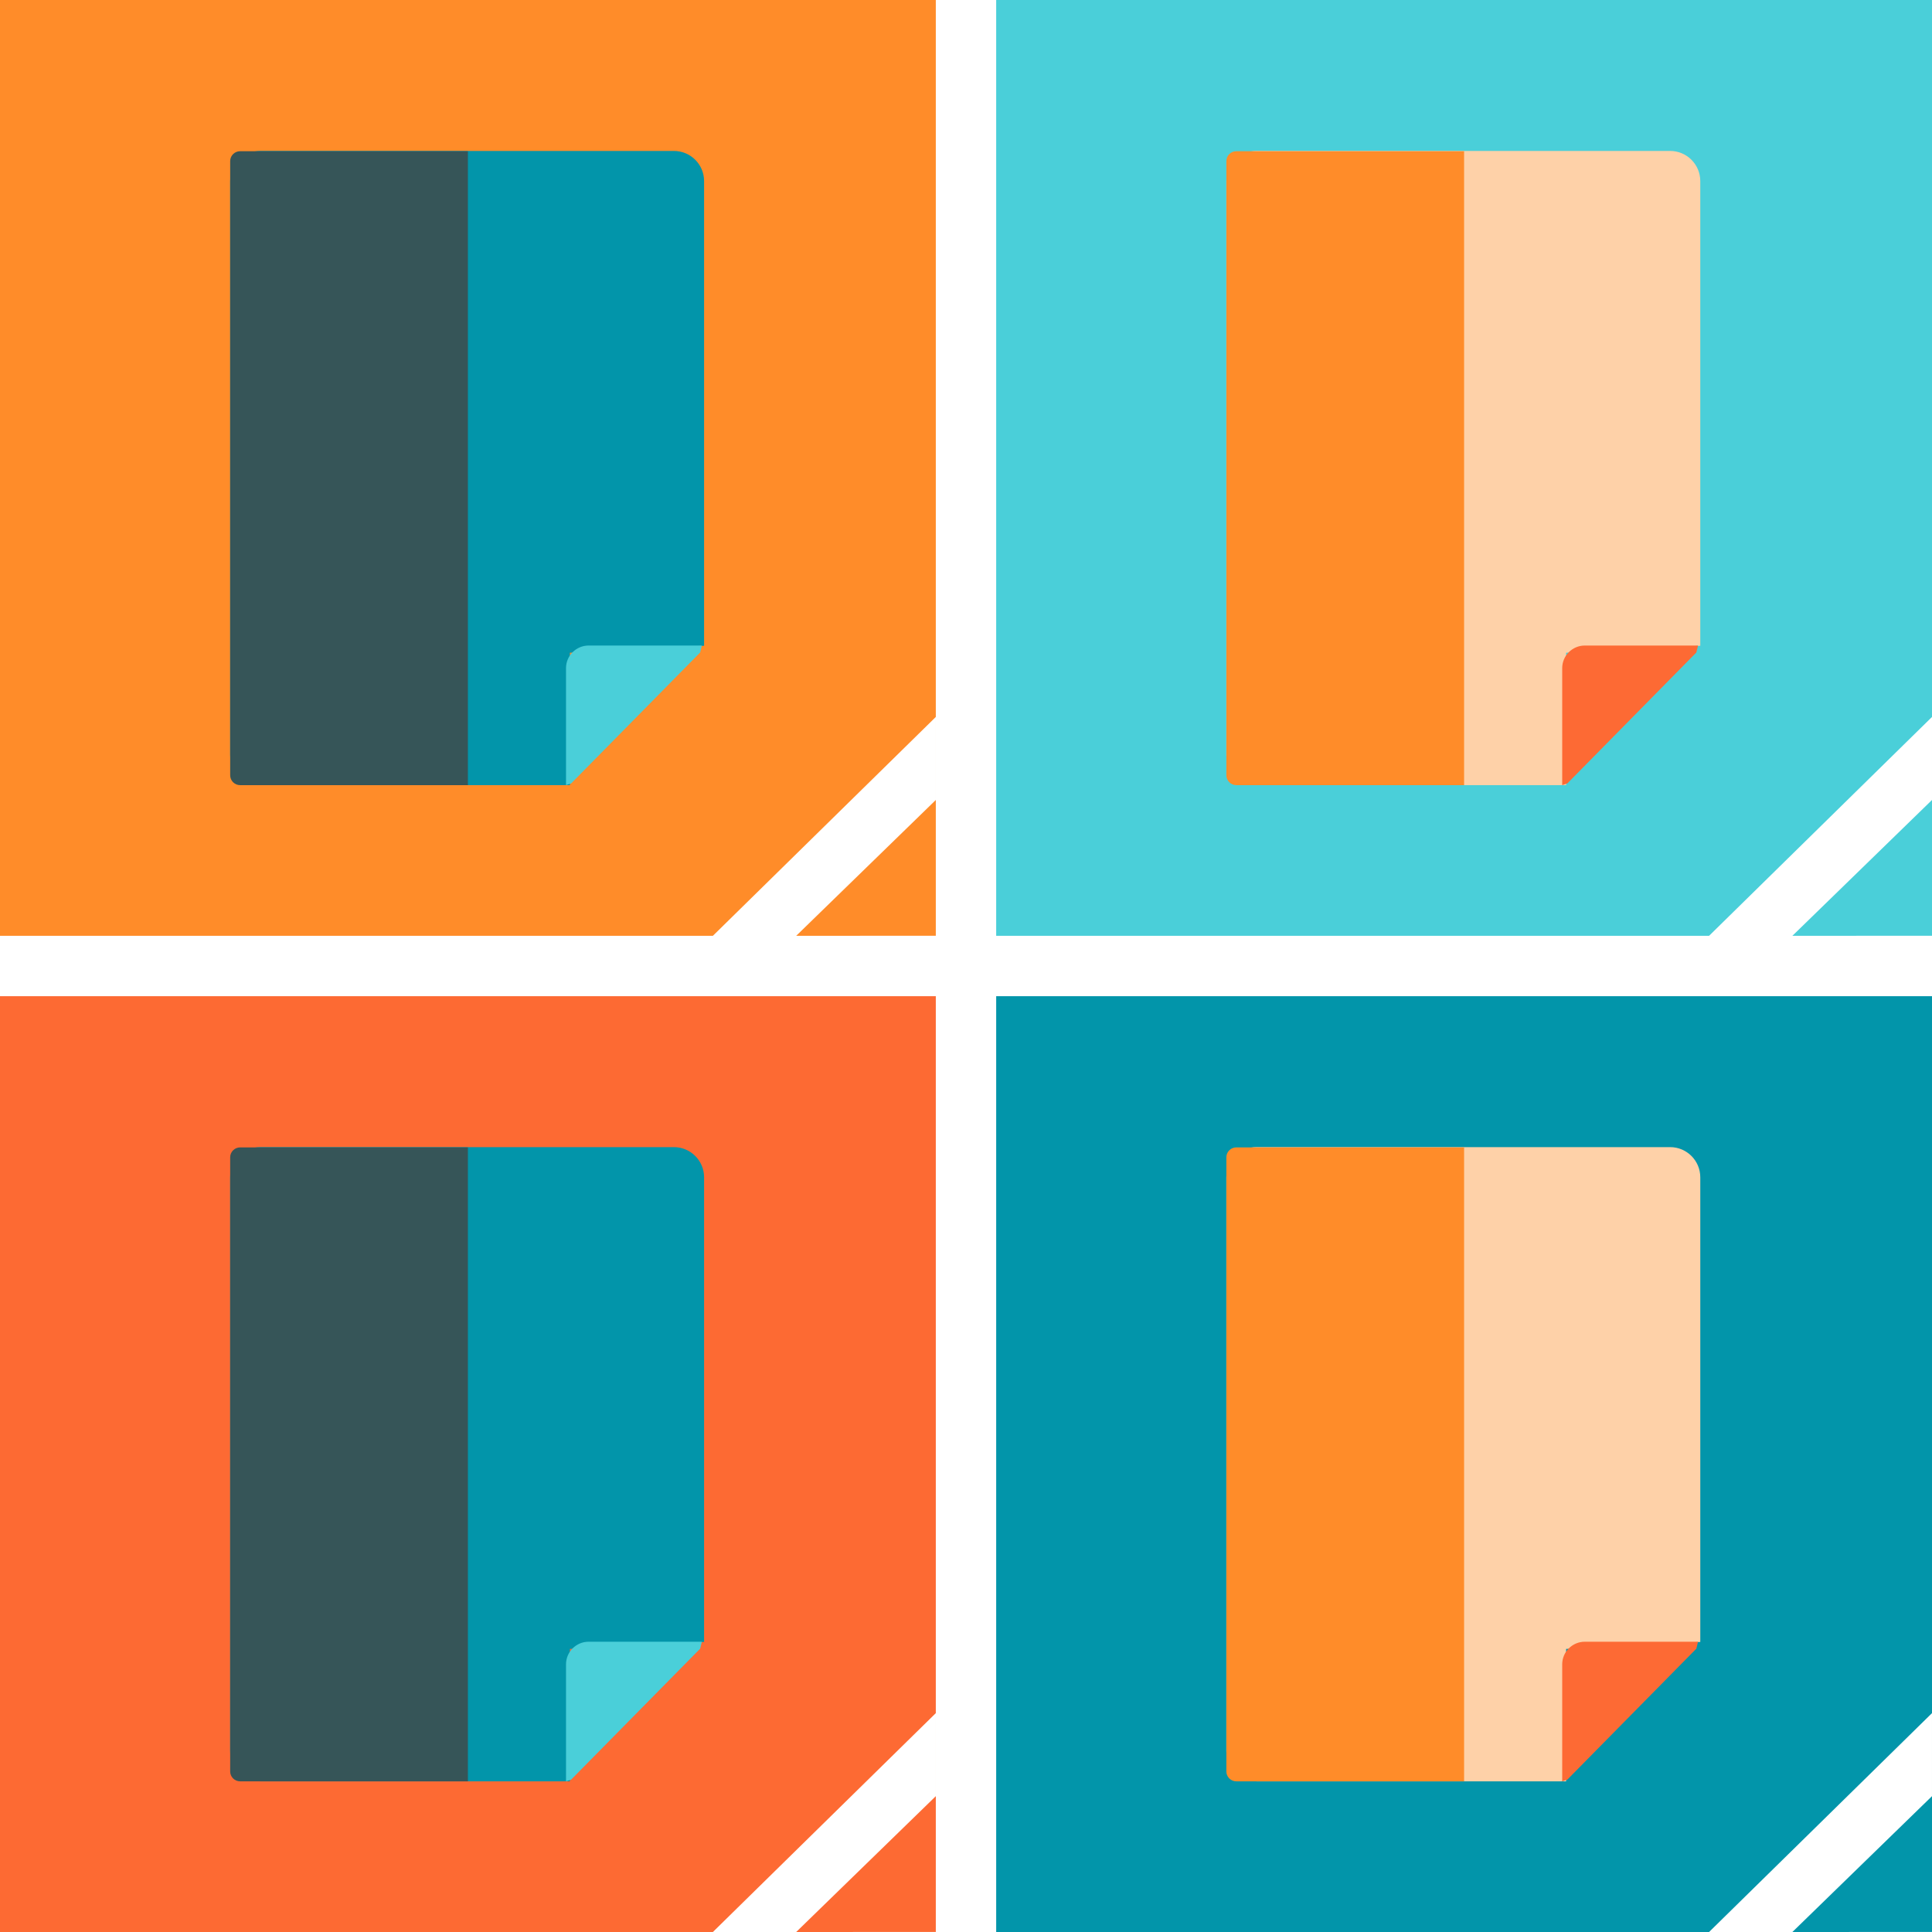
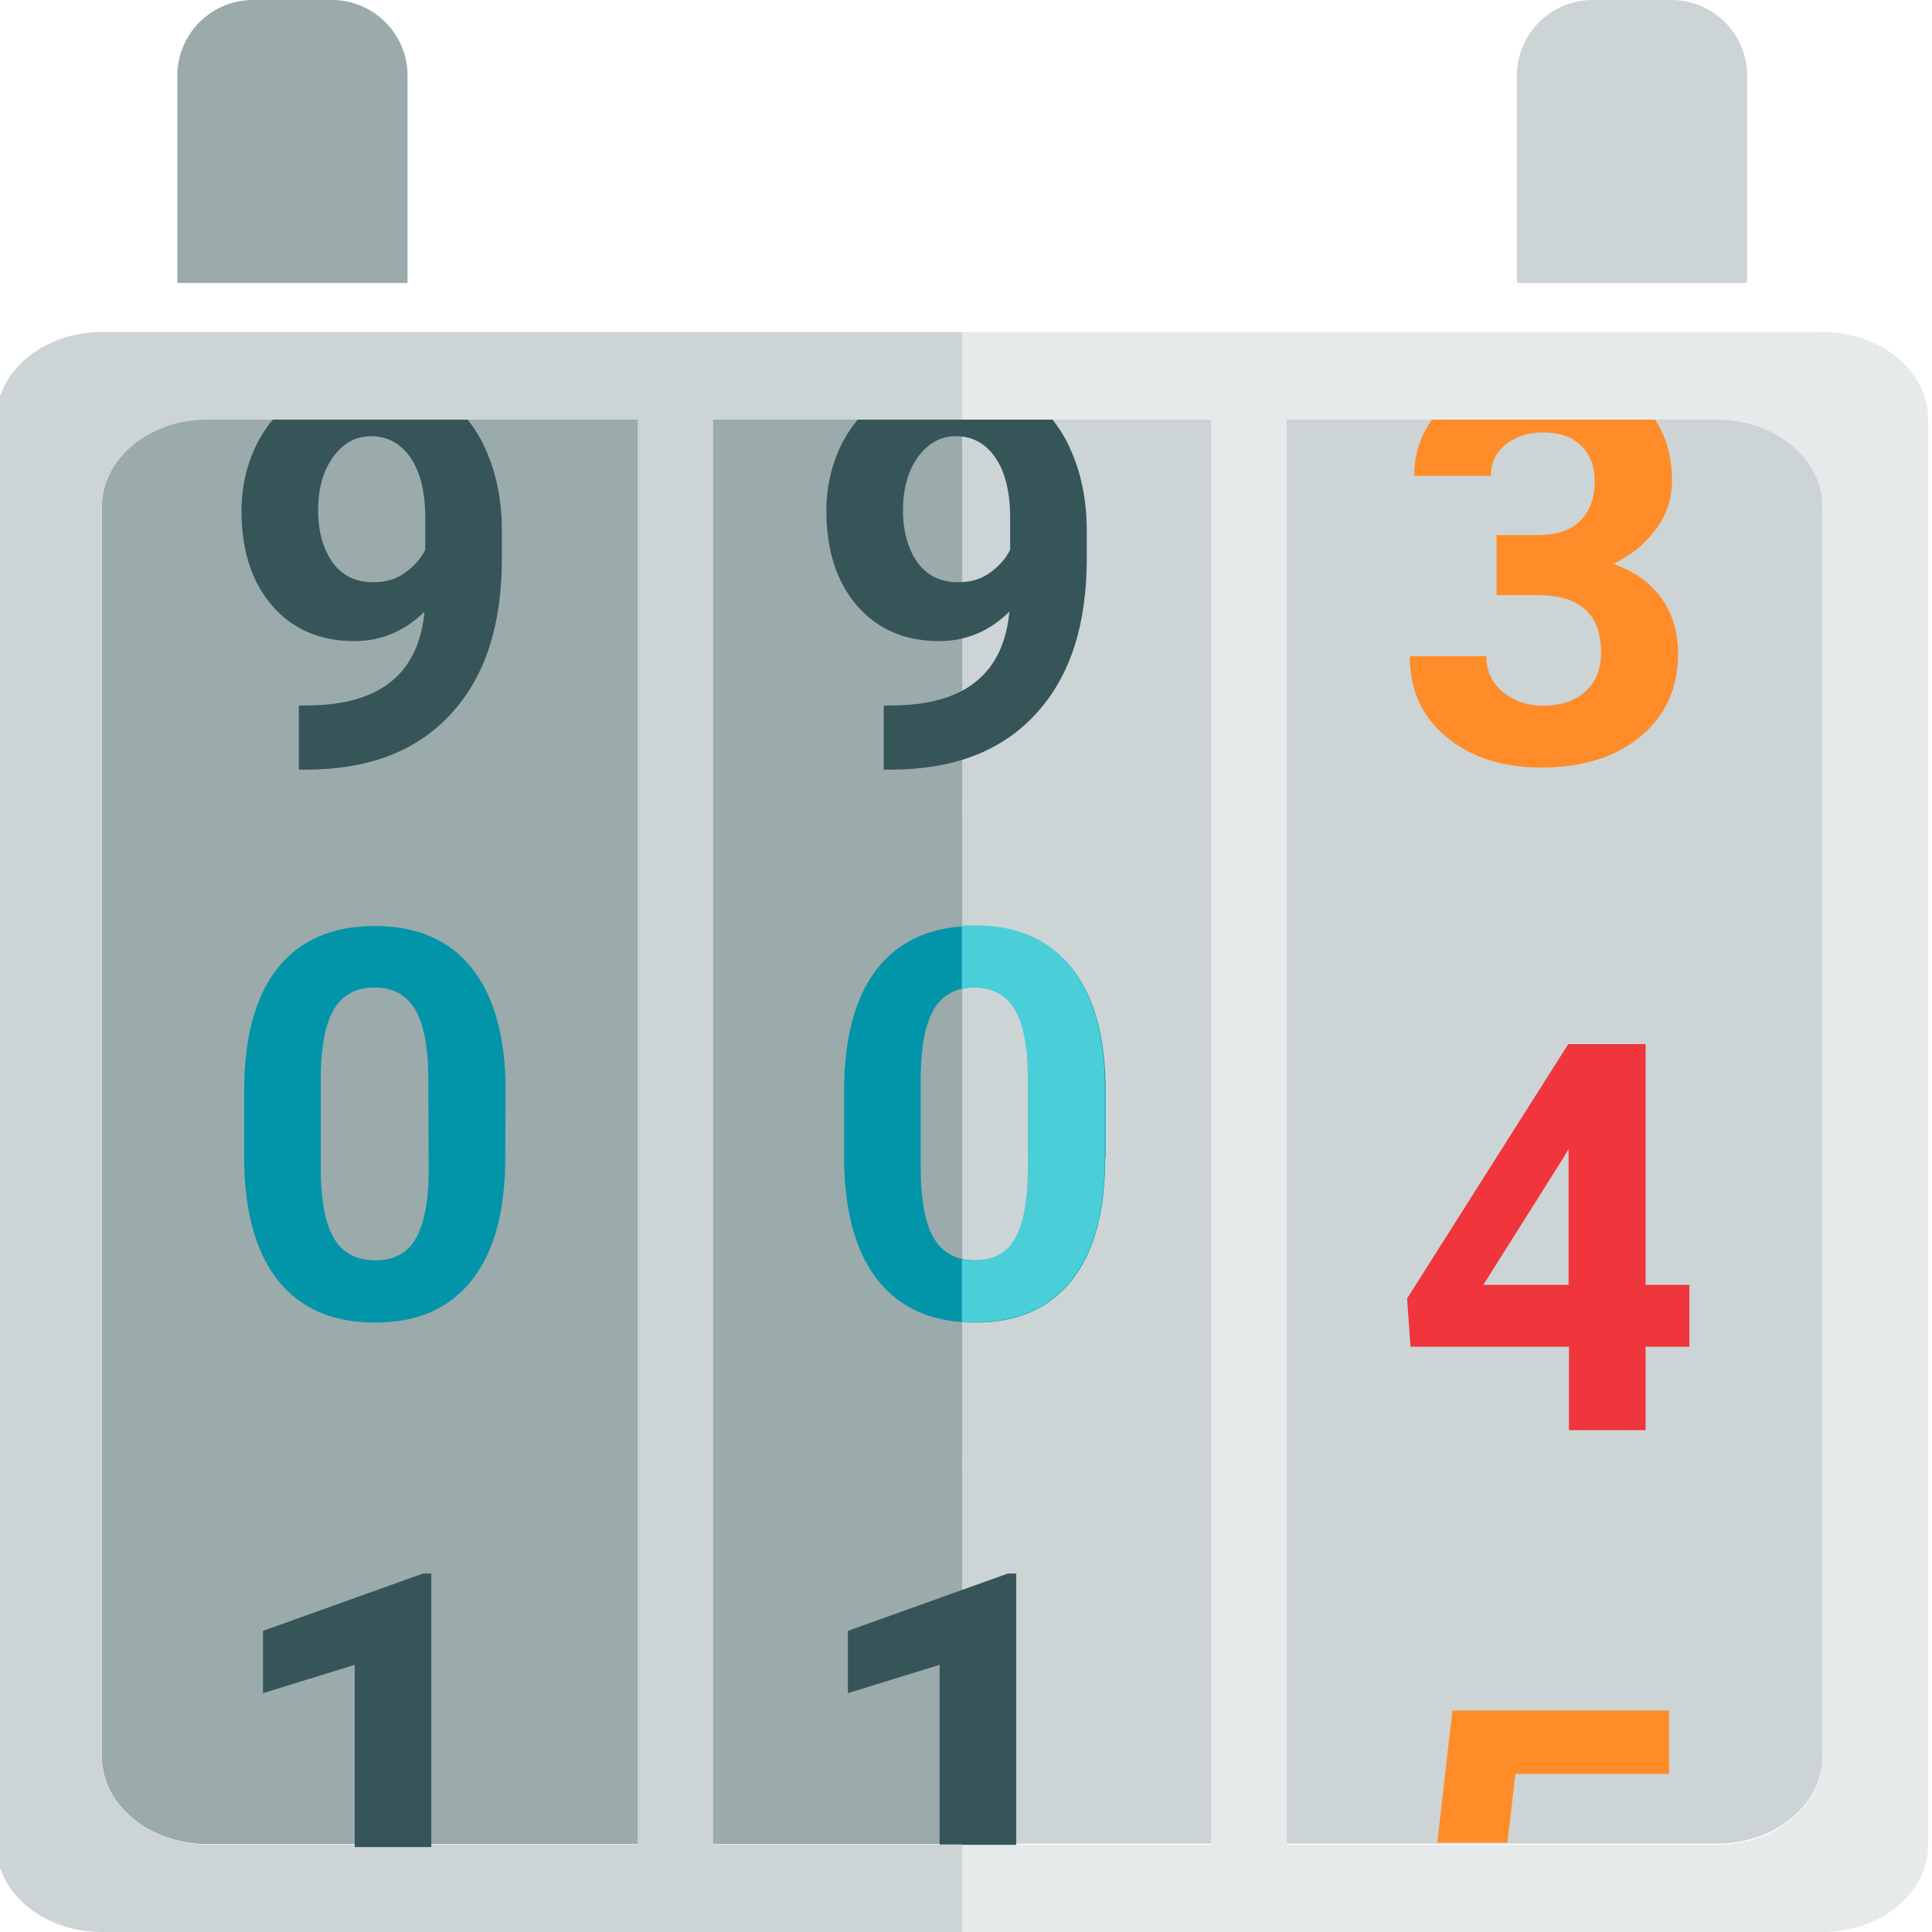
- <svg xmlns="http://www.w3.org/2000/svg" width="512" height="512" viewBox="0 0 512 512" fill="none">
-   <path fill-rule="evenodd" clip-rule="evenodd" d="M246.331 248L247.998 247.999L247.998 189.999L188.921 248H0V0H248V248H246.331Z" fill="#FF8C29" />
-   <path d="M248 247.983L211 248L248 212L248 247.983Z" fill="#FF8C29" />
-   <path d="M248 511.983L211 512L248 476L248 511.983Z" fill="#FD6A33" />
-   <path d="M512 247.983L475 248L512 212L512 247.983Z" fill="#4ACFD9" />
-   <path d="M512 511.983L475 512L512 476L512 511.983Z" fill="#0295AA" />
-   <path fill-rule="evenodd" clip-rule="evenodd" d="M246.331 512L247.998 511.999L247.998 453.999L188.921 512H0V264H248V512H246.331Z" fill="#FD6A33" />
-   <path fill-rule="evenodd" clip-rule="evenodd" d="M510.331 248L511.998 247.999L511.998 189.999L452.921 248H264V0H512V248H510.331Z" fill="#4ACFD9" />
-   <path fill-rule="evenodd" clip-rule="evenodd" d="M510.331 512L511.998 511.999L511.998 453.999L452.921 512H264V264H512V512H510.331Z" fill="#0295AA" />
-   <path fill-rule="evenodd" clip-rule="evenodd" d="M333 40C328.582 40 325 43.581 325 48V200.073C325 204.492 328.582 208.073 333 208.073H415.039V172.981L450.593 171.134L450.593 48C450.593 43.581 447.012 40 442.593 40H333Z" fill="#FED1A8" />
-   <path fill-rule="evenodd" clip-rule="evenodd" d="M333 304C328.582 304 325 307.581 325 312V464.073C325 468.492 328.582 472.073 333 472.073H415.039V436.981L450.593 435.134L450.593 312C450.593 307.581 447.012 304 442.593 304H333Z" fill="#FED1A8" />
-   <path fill-rule="evenodd" clip-rule="evenodd" d="M69 304C64.582 304 61 307.581 61 312V464.073C61 468.492 64.582 472.073 69 472.073H151.039V436.981L186.593 435.134L186.593 312C186.593 307.581 183.012 304 178.593 304H69Z" fill="#0295AA" />
-   <path fill-rule="evenodd" clip-rule="evenodd" d="M69 40C64.582 40 61 43.581 61 48V200.073C61 204.492 64.582 208.073 69 208.073H151.039V172.981L186.593 171.134L186.593 48C186.593 43.581 183.012 40 178.593 40H69Z" fill="#0295AA" />
-   <path d="M325 42.698C325 41.248 326.18 40.073 327.635 40.073H388V208.073H327.635C326.18 208.073 325 206.898 325 205.448V42.698Z" fill="#FF8C29" />
-   <path d="M325 306.698C325 305.248 326.18 304.073 327.635 304.073H388V472.073H327.635C326.18 472.073 325 470.898 325 469.448V306.698Z" fill="#FF8C29" />
-   <path d="M61 306.698C61 305.248 62.18 304.073 63.635 304.073H124V472.073H63.635C62.18 472.073 61 470.898 61 469.448V306.698Z" fill="#365558" />
-   <path d="M61 42.698C61 41.248 62.18 40.073 63.635 40.073H124V208.073H63.635C62.18 208.073 61 206.898 61 205.448V42.698Z" fill="#365558" />
-   <path d="M414 177.073V208.073L415.367 207.611L449.544 172.923L450 171.073H420C416.686 171.073 414 173.76 414 177.073Z" fill="#FD6A34" />
-   <path d="M414 441.073V472.073L415.367 471.611L449.544 436.923L450 435.073H420C416.686 435.073 414 437.76 414 441.073Z" fill="#FD6A34" />
-   <path d="M150 441.073V472.073L151.367 471.611L185.544 436.923L186 435.073H156C152.686 435.073 150 437.76 150 441.073Z" fill="#4ACFD9" />
-   <path d="M150 177.073V208.073L151.367 207.611L185.544 172.923L186 171.073H156C152.686 171.073 150 173.76 150 177.073Z" fill="#4ACFD9" />
+ <svg xmlns="http://www.w3.org/2000/svg" version="1.1" id="Layer_1" x="0px" y="0px" viewBox="96 11 512 512" style="enable-background:new 96 11 512 512;" xml:space="preserve">
+   <style type="text/css">
+ 	.st0{fill:#9BAAAB;}
+ 	.st1{fill:#CDD4D5;}
+ 	.st2{fill:#E6EAEA;}
+ 	.st3{fill:#365558;}
+ 	.st4{fill:#FF8C29;}
+ 	.st5{fill:#0295AA;}
+ 	.st6{fill:#F0353D;}
+ 	.st7{fill:#4ACFD9;}
+ </style>
+   <path class="st0" d="M293,130h58v93h-58V130z M293,226h58v171h-58V226z M293,400v92h58v-92H293z" />
+   <path class="st1" d="M351,130h58v93h-58V130z M351,226h58v171h-58V226z M351,400v92h58v-92H351z" />
+   <path class="st1" d="M571,153c0-12.7-10.3-23-23-23H445v118h126V153z M445,422V251h126v171H445z M445,425v67h103  c12.7,0,23-10.3,23-23v-44H445z" />
+   <path class="st0" d="M131,153c0-12.7,10.3-23,23-23h103v93H131V153z M257,397V226H131v171H257z M257,400v92H154  c-12.7,0-23-10.3-23-23v-69H257z" />
+   <path class="st1" d="M551,122H351v377.6h200c15.5,0,28-10.4,28-23.2V145.2C579,132.4,566.5,122,551,122z" />
+   <path class="st0" d="M151,122c-15.5,0-28,10.4-28,23.2v331.3c0,12.8,12.5,23.2,28,23.2h200V122H151z" />
+   <rect x="417" y="114" class="st2" width="20" height="396" />
+   <rect x="265" y="114" class="st1" width="20" height="396" />
+   <path class="st0" d="M143,31c0-11,9-20,20-20h21c11,0,20,9,20,20v55h-61V31z" />
+   <path class="st1" d="M498,31c0-11,9-20,20-20h21c11,0,20,9,20,20v55h-61V31z" />
+   <polygon class="st3" points="365.3,428 363.1,428 320.7,443.2 320.7,459.7 345,452.2 345,500.5 365.3,500.5 " />
+   <polygon class="st4" points="497.6,481.1 538.3,481.1 538.3,464.3 480.9,464.3 476.9,499.3 495.5,499.3 " />
+   <path class="st3" d="M319.4,128c-2.9,5.6-4.4,11.7-4.4,18.4c0,10.6,2.8,19,8.2,25.2c5.4,6.2,12.7,9.3,21.7,9.3  c7.1,0,13.3-2.6,18.6-7.8c-1.5,15.8-11,24.1-28.8,24.8l-4.5,0.1v17l5-0.1c15.6-0.6,27.6-5.8,36.1-15.6c8.5-9.7,12.7-23.1,12.7-40.2  v-7.5c0-8.1-1.5-15.4-4.4-21.7c-1.3-3-3-5.6-4.8-7.9h-51.3C321.9,123.8,320.6,125.8,319.4,128z M339.2,132.2c2.7-3.7,6-5.6,10.1-5.6  c4.4,0,7.9,1.9,10.5,5.7s3.9,9.1,3.9,16v8.4c-1.2,2.4-3,4.4-5.4,6.1c-2.3,1.7-5.1,2.5-8.4,2.5c-4.6,0-8.2-1.7-10.8-5.3  c-2.5-3.6-3.8-8.2-3.8-13.8C335.3,140.6,336.6,135.9,339.2,132.2z" />
+   <path class="st3" d="M164.4,128c-2.9,5.6-4.4,11.7-4.4,18.4c0,10.6,2.8,19,8.2,25.2s12.7,9.3,21.7,9.3c7.1,0,13.3-2.6,18.6-7.8  c-1.5,15.8-11,24.1-28.8,24.8l-4.5,0.1v17l5-0.1c15.6-0.6,27.6-5.8,36.1-15.6c8.5-9.7,12.7-23.1,12.7-40.2v-7.5  c0-8.1-1.5-15.4-4.4-21.7c-1.3-3-3-5.6-4.8-7.9h-51.3C166.9,123.8,165.6,125.8,164.4,128z M184.2,132.2c2.7-3.7,6-5.6,10.1-5.6  c4.4,0,7.9,1.9,10.5,5.7s3.9,9.1,3.9,16v8.4c-1.2,2.4-3,4.4-5.4,6.1c-2.3,1.7-5.1,2.5-8.4,2.5c-4.6,0-8.2-1.7-10.8-5.3  c-2.5-3.6-3.8-8.2-3.8-13.8C180.3,140.6,181.6,135.9,184.2,132.2z" />
+   <path class="st4" d="M492.6,152.8h10.8c5.2,0,9-1.3,11.5-3.9c2.5-2.6,3.7-6,3.7-10.3c0-4.1-1.2-7.3-3.7-9.6  c-2.4-2.3-5.8-3.4-10.1-3.4c-3.9,0-7.1,1.1-9.8,3.2c-2.6,2.1-3.9,4.9-3.9,8.3h-20.3c0-5.3,1.4-10.1,4.3-14.3  c2.9-4.3,6.9-7.6,12.1-10s10.9-3.6,17.2-3.6c10.8,0,19.3,2.6,25.5,7.8c6.1,5.2,9.2,12.3,9.2,21.4c0,4.7-1.4,9-4.3,12.9  c-2.9,3.9-6.6,7-11.3,9.1c5.8,2.1,10.1,5.2,12.9,9.3c2.9,4.1,4.3,9,4.3,14.6c0,9.1-3.3,16.4-10,21.9c-6.6,5.5-15.4,8.2-26.3,8.2  c-10.2,0-18.6-2.7-25.1-8.1c-6.5-5.4-9.7-12.5-9.7-21.4h20.3c0,3.8,1.4,7,4.3,9.4s6.5,3.7,10.7,3.7c4.8,0,8.6-1.3,11.3-3.8  c2.8-2.6,4.1-6,4.1-10.2c0-10.2-5.6-15.3-16.9-15.3h-10.8L492.6,152.8L492.6,152.8z" />
+   <path class="st5" d="M229.9,317.7c0,14.2-2.9,25-8.8,32.5c-5.9,7.5-14.4,11.3-25.7,11.3c-11.2,0-19.7-3.7-25.6-11  c-5.9-7.4-8.9-17.9-9.1-31.6v-18.8c0-14.3,3-25.1,8.9-32.6c6-7.4,14.5-11.1,25.7-11.1s19.7,3.7,25.6,11c5.9,7.3,8.9,17.8,9.1,31.6  L229.9,317.7L229.9,317.7z M209.5,297c0-8.5-1.2-14.6-3.5-18.5s-5.9-5.8-10.8-5.8c-4.8,0-8.3,1.9-10.6,5.6s-3.4,9.4-3.6,17.2v24.9  c0,8.3,1.1,14.6,3.4,18.6c2.3,4,6,6,11,6s8.6-1.9,10.8-5.8s3.4-9.8,3.4-17.9L209.5,297L209.5,297z" />
+   <path class="st6" d="M532.1,351.5h11.6v16.4h-11.6V390h-20.3v-22.1h-42l-0.9-12.8l42.7-67.4h20.5V351.5z M489.1,351.5h22.6v-36.1  l-1.3,2.3L489.1,351.5z" />
+   <path class="st2" d="M351,523h228c15.5,0,28-10.4,28-23.2V122.2c0-12.8-12.5-23.2-28-23.2H351v23.2h200c15.5,0,28,10.4,28,23.2  v331.3c0,12.8-12.5,23.2-28,23.2H351V523z" />
+   <path class="st1" d="M351,499.8H151c-15.5,0-28-10.4-28-23.2V145.4c0-12.8,12.5-23.2,28-23.2h200V99H123c-15.5,0-28,10.4-28,23.2  v377.6c0,12.8,12.5,23.2,28,23.2h228V499.8z" />
+   <path class="st5" d="M388.9,317.7c0,14.2-2.9,25-8.8,32.5s-14.4,11.3-25.7,11.3c-11.2,0-19.7-3.7-25.6-11  c-5.9-7.4-8.9-17.9-9.1-31.6v-18.8c0-14.3,3-25.1,8.9-32.6c6-7.4,14.5-11.1,25.7-11.1s19.7,3.7,25.6,11s8.9,17.8,9.1,31.6v18.7  H388.9z M368.5,297c0-8.5-1.2-14.6-3.5-18.5s-5.9-5.8-10.8-5.8c-4.8,0-8.3,1.9-10.6,5.6c-2.3,3.7-3.4,9.4-3.6,17.2v24.9  c0,8.3,1.1,14.6,3.4,18.6s6,6,11,6s8.6-1.9,10.8-5.8c2.2-3.9,3.4-9.8,3.4-17.9L368.5,297L368.5,297z" />
+   <path class="st7" d="M351,361.3c1.1,0.1,2.2,0.1,3.3,0.1c11.3,0,19.9-3.8,25.7-11.3c5.9-7.5,8.8-18.3,8.8-32.5v-18.8  c-0.1-13.7-3.2-24.3-9.1-31.6c-5.9-7.4-14.4-11-25.6-11c-1.1,0-2.2,0-3.2,0.1V273c1-0.2,2.1-0.3,3.2-0.3c4.9,0,8.5,1.9,10.8,5.8  c2.3,3.8,3.5,10,3.5,18.5v24.3c-0.1,8-1.2,14-3.4,17.9c-2.2,3.9-5.8,5.8-10.8,5.8c-1.2,0-2.3-0.1-3.3-0.3v16.6H351z" />
+   <polygon class="st3" points="210.3,428 208.1,428 165.7,443.2 165.7,459.7 190,452.2 190,500.5 210.3,500.5 " />
</svg>
